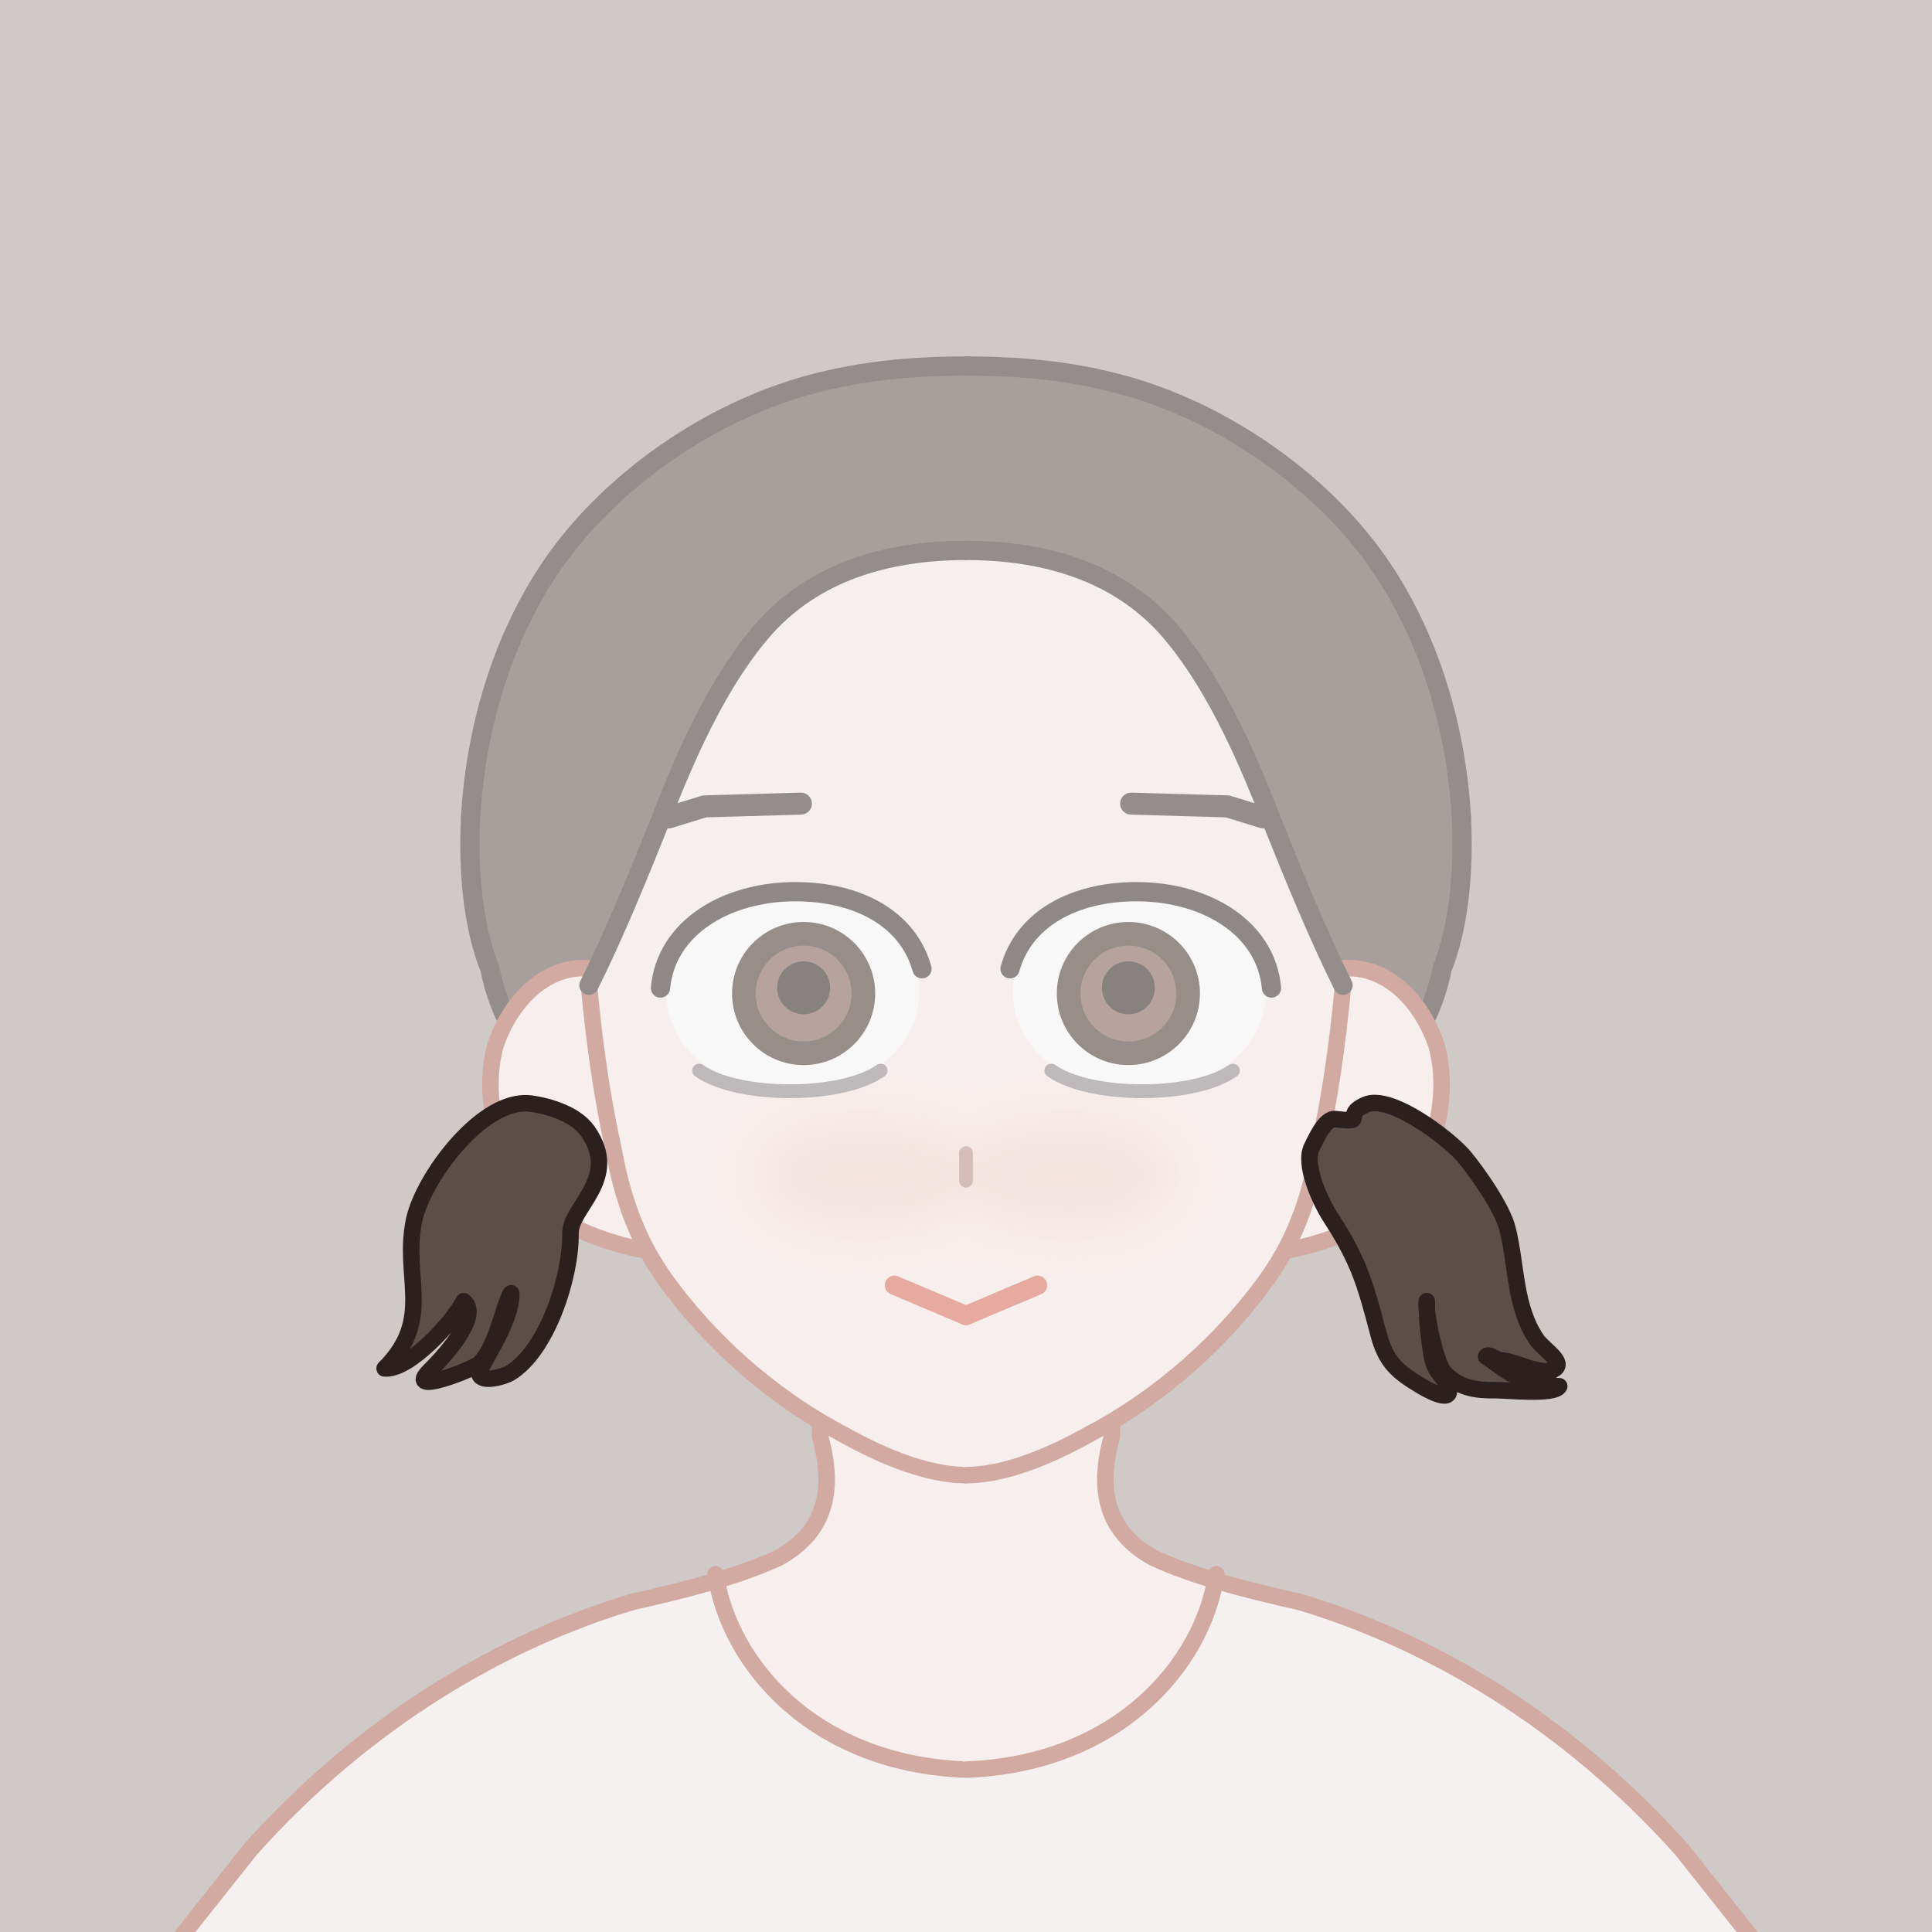
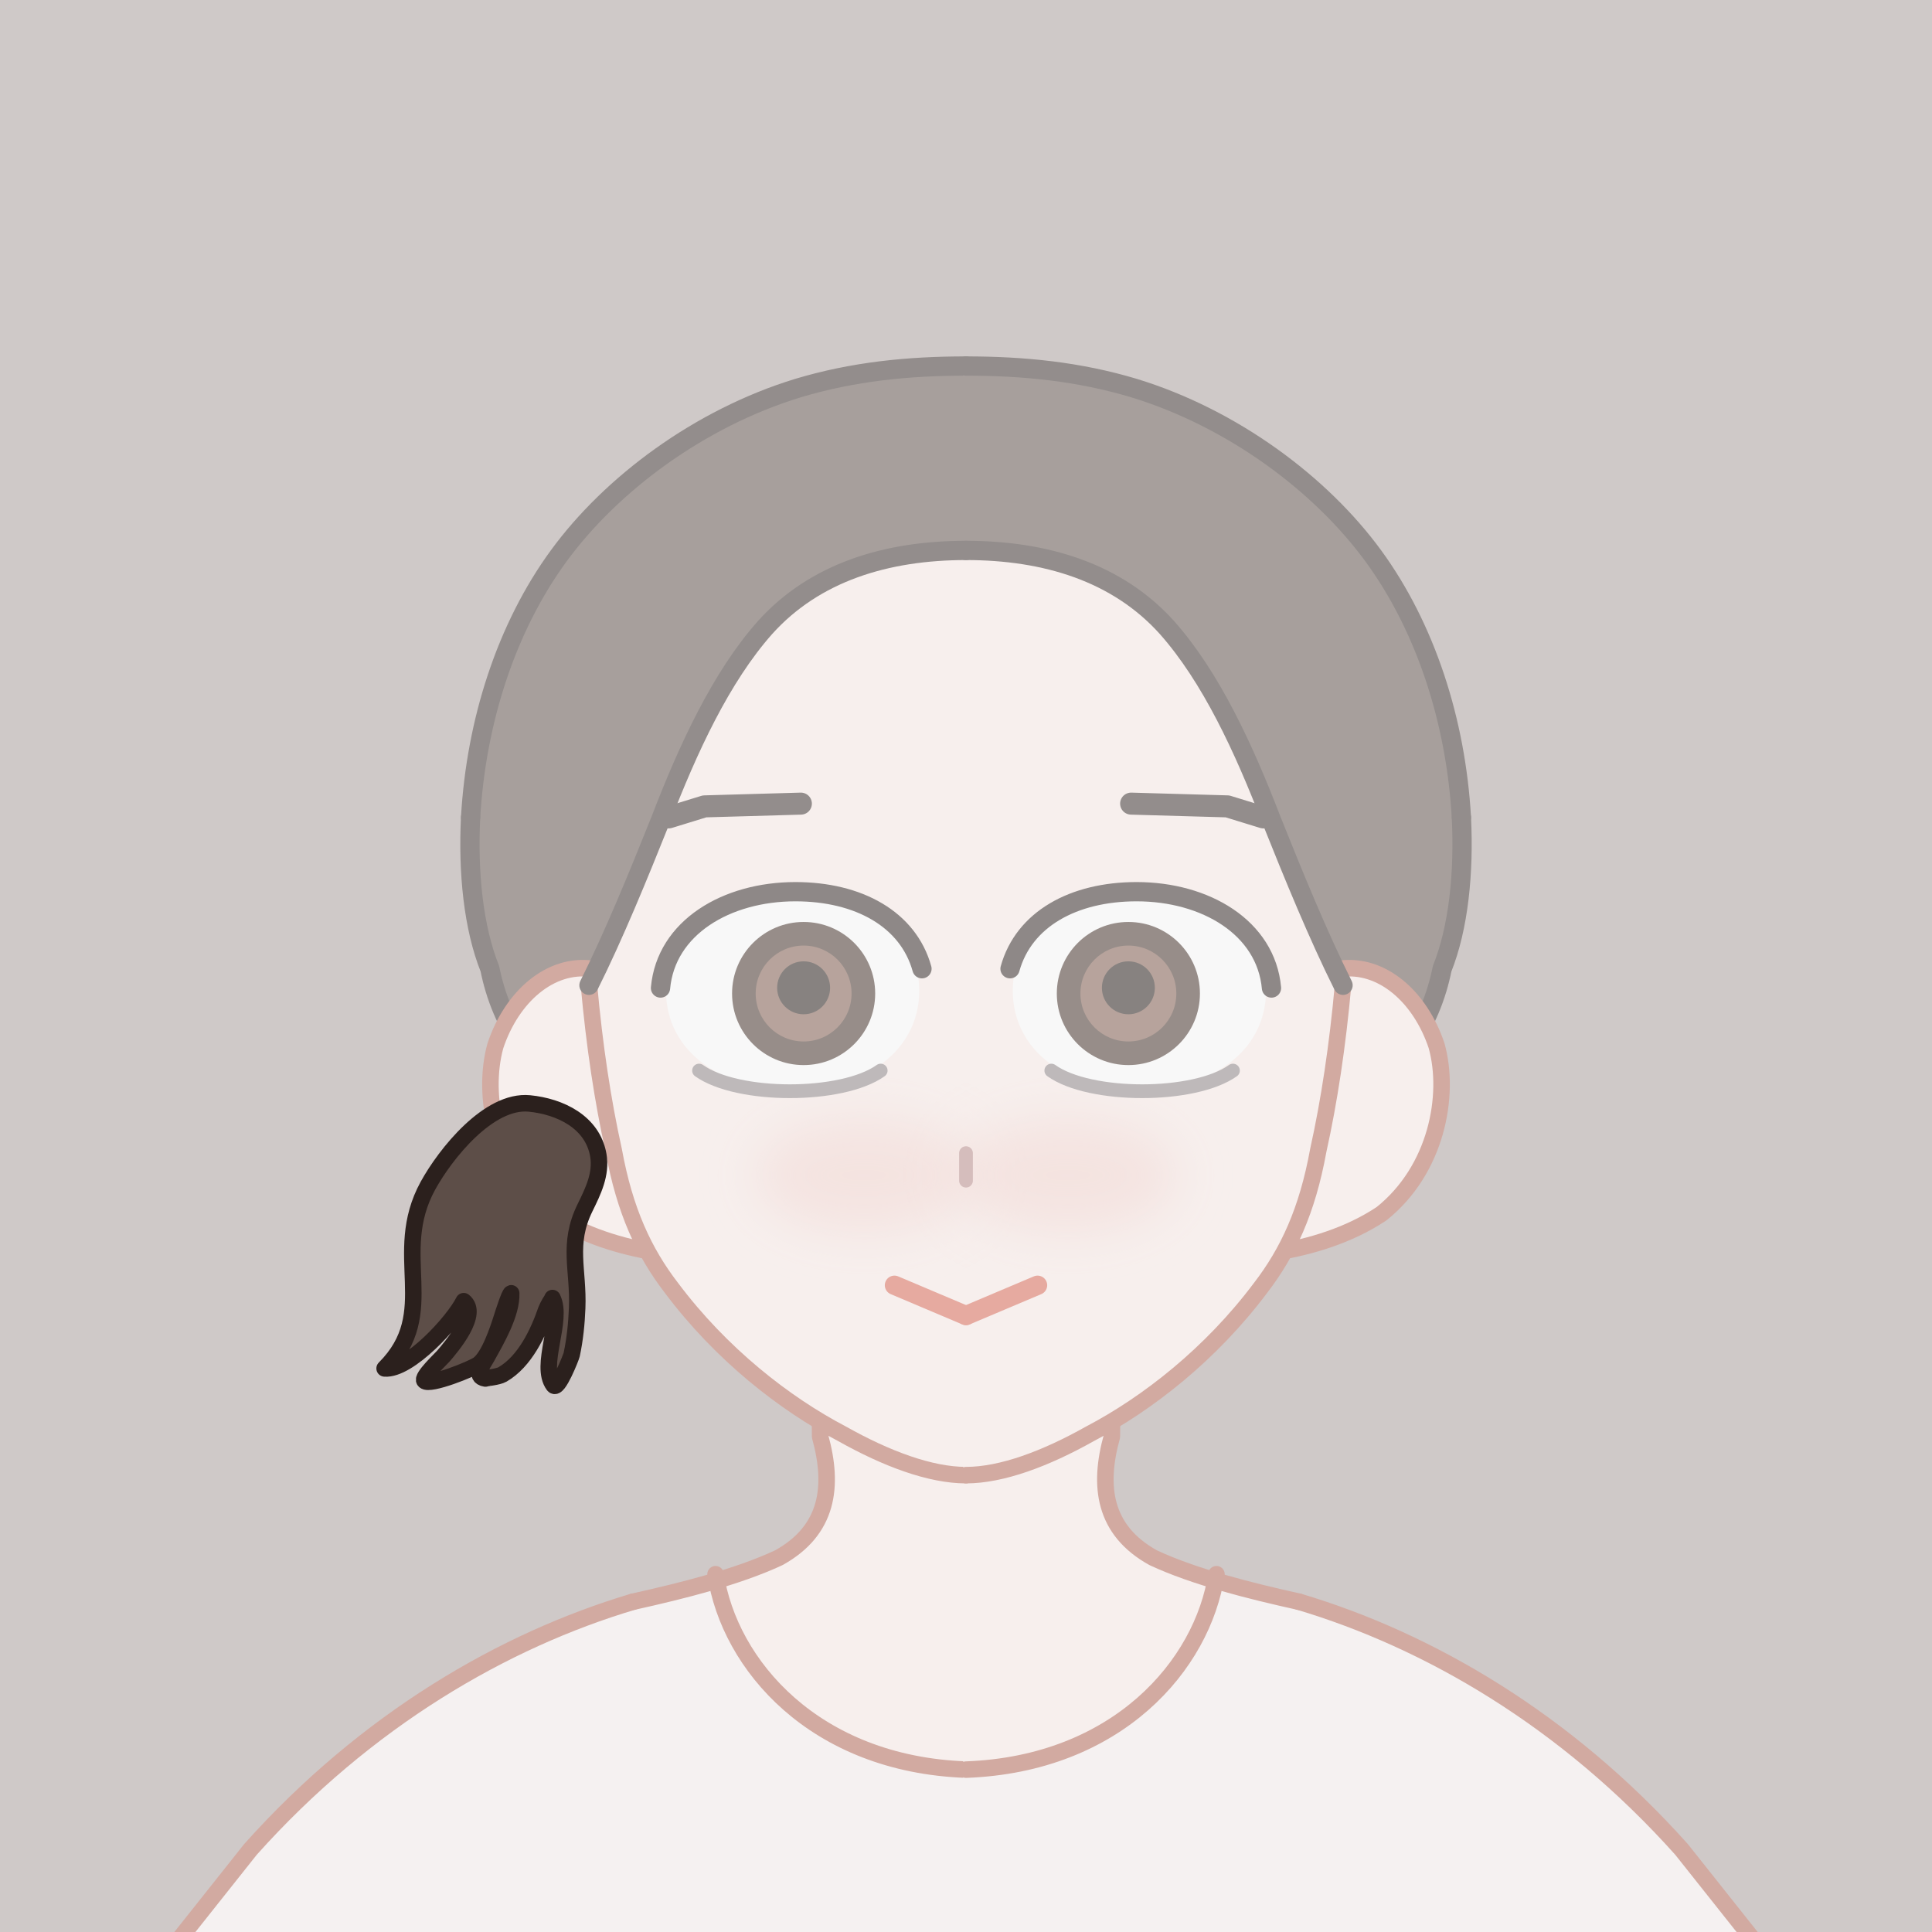
<svg xmlns="http://www.w3.org/2000/svg" width="702" height="702" viewBox="0 0 702 702">
  <defs>
-     <clipPath id="clip-path-1">
+     <clipPath id="clip-path-5">
      <path d="M242 389.2 L386 389.2 L386 464.8 L242 464.8 Z" />
    </clipPath>
    <filter id="filter-1" filterUnits="userSpaceOnUse" x="245" y="377" width="138" height="100" color-interpolation-filters="sRGB">
      <feGaussianBlur in="SourceGraphic" stdDeviation="9" color-interpolation-filters="linearRGB" />
    </filter>
-     <clipPath id="clip-path-2">
+     <clipPath id="clip-path-6">
      <path d="M460 389.2 L316 389.2 L316 464.8 L460 464.8 Z" />
    </clipPath>
    <filter id="filter-2" filterUnits="userSpaceOnUse" x="319" y="377" width="138" height="100" color-interpolation-filters="sRGB">
      <feGaussianBlur in="SourceGraphic" stdDeviation="9" color-interpolation-filters="linearRGB" />
    </filter>
-     <clipPath id="clip-path-3">
+     <clipPath id="clip-path-7">
      <path d="M242 360 C242 338 262 326 288 326 C314 326 334 338 334 360 C334 382 314 396 288 396 C262 396 242 382 242 360 Z" />
    </clipPath>
-     <clipPath id="clip-path-4">
+     <clipPath id="clip-path-8">
      <path d="M460 360 C460 338 440 326 414 326 C388 326 368 338 368 360 C368 382 388 396 414 396 C440 396 460 382 460 360 Z" />
    </clipPath>
  </defs>
  <g id="_ref">
    <g opacity="0.5">
      <rect x="0" y="0" width="702" height="702" fill="#ada19f" />
      <g data-layer="body">
        <g>
          <path d="M260 573 L230 582 C183 596 133 625 91 672 L60 712 L352 712 L352 643 C296 641 265 605 260 573 Z" fill="#f9f2f1" />
          <path d="M296 490 L298 522 C303 540 301 556 283 566 L260 573 C265 605 296 641 352 643 L352 490 Z" fill="#fdeeea" />
          <path d="M230 582 C183 596 133 625 91 672 L64 706" fill="none" stroke="#b46352" stroke-width="6" stroke-linecap="round" stroke-linejoin="round" />
          <path d="M296 500 C298 510 298 516 298 522 C303 540 301 556 283 566 C268 573 248 578 230 582" fill="none" stroke="#b46352" stroke-width="6" stroke-linecap="round" stroke-linejoin="round" />
          <path d="M260 572 C265 605 296 641 351 643" fill="none" stroke="#b46352" stroke-width="6" stroke-linecap="round" stroke-linejoin="round" />
        </g>
        <g>
          <path d="M442 573 L472 582 C519 596 569 625 611 672 L642 712 L350 712 L350 643 C406 641 437 605 442 573 Z" fill="#f9f2f1" />
          <path d="M406 490 L404 522 C399 540 401 556 419 566 L442 573 C437 605 406 641 350 643 L350 490 Z" fill="#fdeeea" />
          <path d="M472 582 C519 596 569 625 611 672 L638 706" fill="none" stroke="#b46352" stroke-width="6" stroke-linecap="round" stroke-linejoin="round" />
          <path d="M406 500 C404 510 404 516 404 522 C399 540 401 556 419 566 C434 573 454 578 472 582" fill="none" stroke="#b46352" stroke-width="6" stroke-linecap="round" stroke-linejoin="round" />
          <path d="M442 572 C437 605 406 641 351 643" fill="none" stroke="#b46352" stroke-width="6" stroke-linecap="round" stroke-linejoin="round" />
        </g>
      </g>
      <g data-layer="hairBase">
        <g>
          <path d="M352 133 L351 133 C330 133 310 135 290 141 C254 152 222 176 203 202 C184 228 173 262 171 297 C170 317 172 337 178 352 C180 362 184 372 190 380 L198 386 L352 386 Z" fill="#5d4e48" />
          <path d="M351 133 C330 133 310 135 290 141 C254 152 222 176 203 202 C184 228 173 262 171 297" fill="none" stroke="#352a27" stroke-width="7" stroke-linecap="round" stroke-linejoin="round" />
          <path d="M171 297 C170 317 172 337 178 352 C180 362 184 372 190 380" fill="none" stroke="#352a27" stroke-width="7" stroke-linecap="round" stroke-linejoin="round" />
        </g>
        <g>
          <path d="M350 133 L351 133 C372 133 392 135 412 141 C448 152 480 176 499 202 C518 228 529 262 531 297 C532 317 530 337 524 352 C522 362 518 372 512 380 L504 386 L350 386 Z" fill="#5d4e48" />
          <path d="M351 133 C372 133 392 135 412 141 C448 152 480 176 499 202 C518 228 529 262 531 297" fill="none" stroke="#352a27" stroke-width="7" stroke-linecap="round" stroke-linejoin="round" />
          <path d="M531 297 C532 317 530 337 524 352 C522 362 518 372 512 380" fill="none" stroke="#352a27" stroke-width="7" stroke-linecap="round" stroke-linejoin="round" />
        </g>
      </g>
      <g data-layer="ear">
        <g>
          <path d="M215 352 C200 350 186 362 180 380 C175 398 180 425 200 441 C212 449 226 453 238 455 L225 380 Z" fill="#fdeeea" />
          <path d="M215 352 C200 350 186 362 180 380 C175 398 180 425 200 441 C212 449 226 453 238 455" fill="none" stroke="#b46352" stroke-width="6" stroke-linecap="round" stroke-linejoin="round" />
        </g>
        <g>
          <path d="M487 352 C502 350 516 362 522 380 C527 398 522 425 502 441 C490 449 476 453 464 455 L477 380 Z" fill="#fdeeea" />
          <path d="M487 352 C502 350 516 362 522 380 C527 398 522 425 502 441 C490 449 476 453 464 455" fill="none" stroke="#b46352" stroke-width="6" stroke-linecap="round" stroke-linejoin="round" />
        </g>
      </g>
      <g data-layer="face">
        <g>
          <path d="M352 200 L351 200 C322 200 296 208 278 228 C262 246 250 272 240 298 C232 318 223 340 214 358 C216 380 219 400 223 418 C227 440 234 455 244 468 C262 492 285 510 306 521 C322 530 338 536 351 536 L352 536 Z" fill="#fdeeea" />
          <path d="M214 358 C216 380 219 400 223 418 C227 440 234 455 244 468 C262 492 285 510 306 521 C322 530 338 536 351 536" fill="none" stroke="#b46352" stroke-width="6" stroke-linecap="round" stroke-linejoin="round" />
        </g>
        <g>
          <path d="M350 200 L351 200 C380 200 406 208 424 228 C440 246 452 272 462 298 C470 318 479 340 488 358 C486 380 483 400 479 418 C475 440 468 455 458 468 C440 492 417 510 396 521 C380 530 364 536 351 536 L350 536 Z" fill="#fdeeea" />
          <path d="M488 358 C486 380 483 400 479 418 C475 440 468 455 458 468 C440 492 417 510 396 521 C380 530 364 536 351 536" fill="none" stroke="#b46352" stroke-width="6" stroke-linecap="round" stroke-linejoin="round" />
        </g>
      </g>
      <g data-layer="makeup">
-         <g clip-path="url(#clip-path-1)">
+         <g clip-path="url(#clip-path-5)">
          <g filter="url(#filter-1)">
            <ellipse cx="314" cy="427" rx="40" ry="21" fill="#f3bfb8" opacity="0.5" />
          </g>
        </g>
-         <g clip-path="url(#clip-path-2)">
+         <g clip-path="url(#clip-path-6)">
          <g filter="url(#filter-2)">
            <ellipse cx="388" cy="427" rx="40" ry="21" fill="#f3bfb8" opacity="0.5" />
          </g>
        </g>
      </g>
      <g data-layer="mouth">
        <line x1="325" y1="467" x2="351" y2="478" fill="none" stroke="#dc6450" stroke-width="7" stroke-linecap="round" stroke-linejoin="round" />
        <line x1="377" y1="467" x2="351" y2="478" fill="none" stroke="#dc6450" stroke-width="7" stroke-linecap="round" stroke-linejoin="round" />
        <line x1="351" y1="419" x2="351" y2="429" fill="none" stroke="#b98a88" stroke-width="5" stroke-linecap="round" />
      </g>
      <g data-layer="eye">
        <path d="M242 360 C242 338 262 326 288 326 C314 326 334 338 334 360 C334 382 314 396 288 396 C262 396 242 382 242 360 Z" fill="#ffffff" />
-         <g clip-path="url(#clip-path-3)">
+         <g clip-path="url(#clip-path-7)">
          <g>
            <circle cx="292" cy="361" r="26" fill="#3e2a22" />
            <circle cx="292" cy="361" r="17.42" fill="#7e5647" />
            <circle cx="292" cy="358.92" r="9.62" fill="#1e1410" />
          </g>
        </g>
        <g>
          <path d="M254 389 C268 399 306 399 320 389" fill="none" stroke="#8b8284" stroke-width="5" stroke-linecap="round" />
          <path d="M240 359 C242 337 264 324 289 324 C312 324 330 334 335 352" fill="none" stroke="#2b201d" stroke-width="7" stroke-linecap="round" stroke-linejoin="round" />
        </g>
        <g>
          <path d="M460 360 C460 338 440 326 414 326 C388 326 368 338 368 360 C368 382 388 396 414 396 C440 396 460 382 460 360 Z" fill="#ffffff" />
-           <g clip-path="url(#clip-path-4)">
+           <g clip-path="url(#clip-path-8)">
            <g>
              <circle cx="410" cy="361" r="26" fill="#3e2a22" />
              <circle cx="410" cy="361" r="17.42" fill="#7e5647" />
              <circle cx="410" cy="358.92" r="9.62" fill="#1e1410" />
            </g>
          </g>
          <g>
            <path d="M448 389 C434 399 396 399 382 389" fill="none" stroke="#8b8284" stroke-width="5" stroke-linecap="round" />
            <path d="M462 359 C460 337 438 324 413 324 C390 324 372 334 367 352" fill="none" stroke="#2b201d" stroke-width="7" stroke-linecap="round" stroke-linejoin="round" />
          </g>
        </g>
      </g>
      <g data-layer="hairLine">
        <path d="M351 200 C322 200 296 208 278 228 C262 246 250 272 240 298 C232 318 223 340 214 358" fill="none" stroke="#352a27" stroke-width="7" stroke-linecap="round" stroke-linejoin="round" />
        <path d="M351 200 C380 200 406 208 424 228 C440 246 452 272 462 298 C470 318 479 340 488 358" fill="none" stroke="#352a27" stroke-width="7" stroke-linecap="round" stroke-linejoin="round" />
      </g>
      <g data-layer="brow">
        <polyline points="243,297 256,293 291,292" fill="none" stroke="#352a27" stroke-width="8" stroke-linecap="round" stroke-linejoin="round" />
        <polyline points="459,297 446,293 411,292" fill="none" stroke="#352a27" stroke-width="8" stroke-linecap="round" stroke-linejoin="round" />
      </g>
    </g>
  </g>
-   <g id="hairMid-full">
-     <path d="M139.753 497.22 C148.739 497.97 164.903 479.97 168.494 472.79 C175.468 478.37 159.248 494.95 156.118 498.07 C146.632 507.51 172.099 497.48 174.201 495.46 C178.341 491.48 181.04 482.92 182.724 477.55 C182.978 476.74 185.151 470.06 185.739 469.92 C186.135 480.61 173.603 496.81 174.181 499.28 C174.961 502.61 183.224 500.15 185.148 499.02 C198.786 490.96 207.565 463.62 207.288 448.11 C207.118 438.55 225.696 428.2 213.497 410.92 C209.3 404.97 199.807 401.92 192.85 401 C175.431 398.71 153.743 427.86 150.465 443.35 C146.085 464.04 157.8 479.17 139.753 497.22 Z" fill="#5d4e48" stroke="#2b201d" stroke-width="6" stroke-linecap="round" stroke-linejoin="round" />
-     <path d="M539.972 492.91 C540.269 492.96 547.981 498.86 550.644 499.99 C552.518 500.79 564.821 503.94 566.558 503.69 C564.896 507.01 546.626 505.06 543.565 505.12 C536.275 505.28 529.84 504.34 524.707 498.61 C521.61 495.15 517.814 477.01 518.417 472.79 C518.417 479.39 519.183 485.94 520.204 492.44 C521.287 499.33 525.235 500.2 526.32 504.41 C527.856 510.35 517.964 504.55 516.437 503.64 C507.682 498.43 503.584 494.91 500.914 484.83 C496.02 466.34 493.826 458.3 483.49 442.36 C479.884 436.8 473.344 423.03 476.743 416.64 C477.994 414.28 481.344 406.17 485.221 406.63 C497.415 408.08 487.181 405.42 496.159 401.41 C505.295 397.34 526.878 414.08 532.069 420.34 C537.104 426.41 545.874 438.97 547.77 446.5 C551.134 459.86 550.262 475.12 558.497 486.93 C560.839 490.29 568.94 495.06 564.701 497.54 C560.169 500.2 550.529 494.49 545.744 494.33 C543.428 494.25 540.903 491.51 539.972 492.91 Z" fill="#5d4e48" stroke="#2b201d" stroke-width="6" stroke-linecap="round" stroke-linejoin="round" />
+   <g id="hairMid-half">
+     <path d="M139.753 497.22 C148.614 497.96 164.772 480.232 168.494 472.79 C174.193 477.35 164.161 489.225 161.038 492.811 C160.004 493.997 153.036 500.49 154.255 501.722 C156.128 503.613 171.561 497.406 173.854 495.73 C177.748 492.884 180.972 483.101 182.425 478.5 C182.82 477.25 185.11 470.07 185.739 469.92 C186.012 477.302 180.346 486.915 176.822 493.282 C175.694 495.321 171.943 500.21 176.367 500.883 C176.655 500.66 180.908 500.378 182.609 499.39 C190.716 494.678 195.586 484.319 198.492 475.888 C198.861 474.819 200.733 471.66 200.736 471.65 C204.777 479.732 195.799 496.184 201.139 503.322 C202.708 505.419 207.546 493.037 207.714 492.257 C208.945 486.527 209.49 480.839 209.713 475.325 C210.279 461.283 206.022 452.15 212.572 438.822 C215.491 432.881 218.582 426.604 217.412 419.783 C215.336 407.69 203.509 402.044 192.378 400.946 C177.577 399.485 161.809 419.318 155.507 430.796 C141.685 455.975 160.179 476.79 139.753 497.22 Z" fill="#5d4e48" stroke="#2b201d" stroke-width="6" stroke-linecap="round" stroke-linejoin="round" />
  </g>
</svg>
